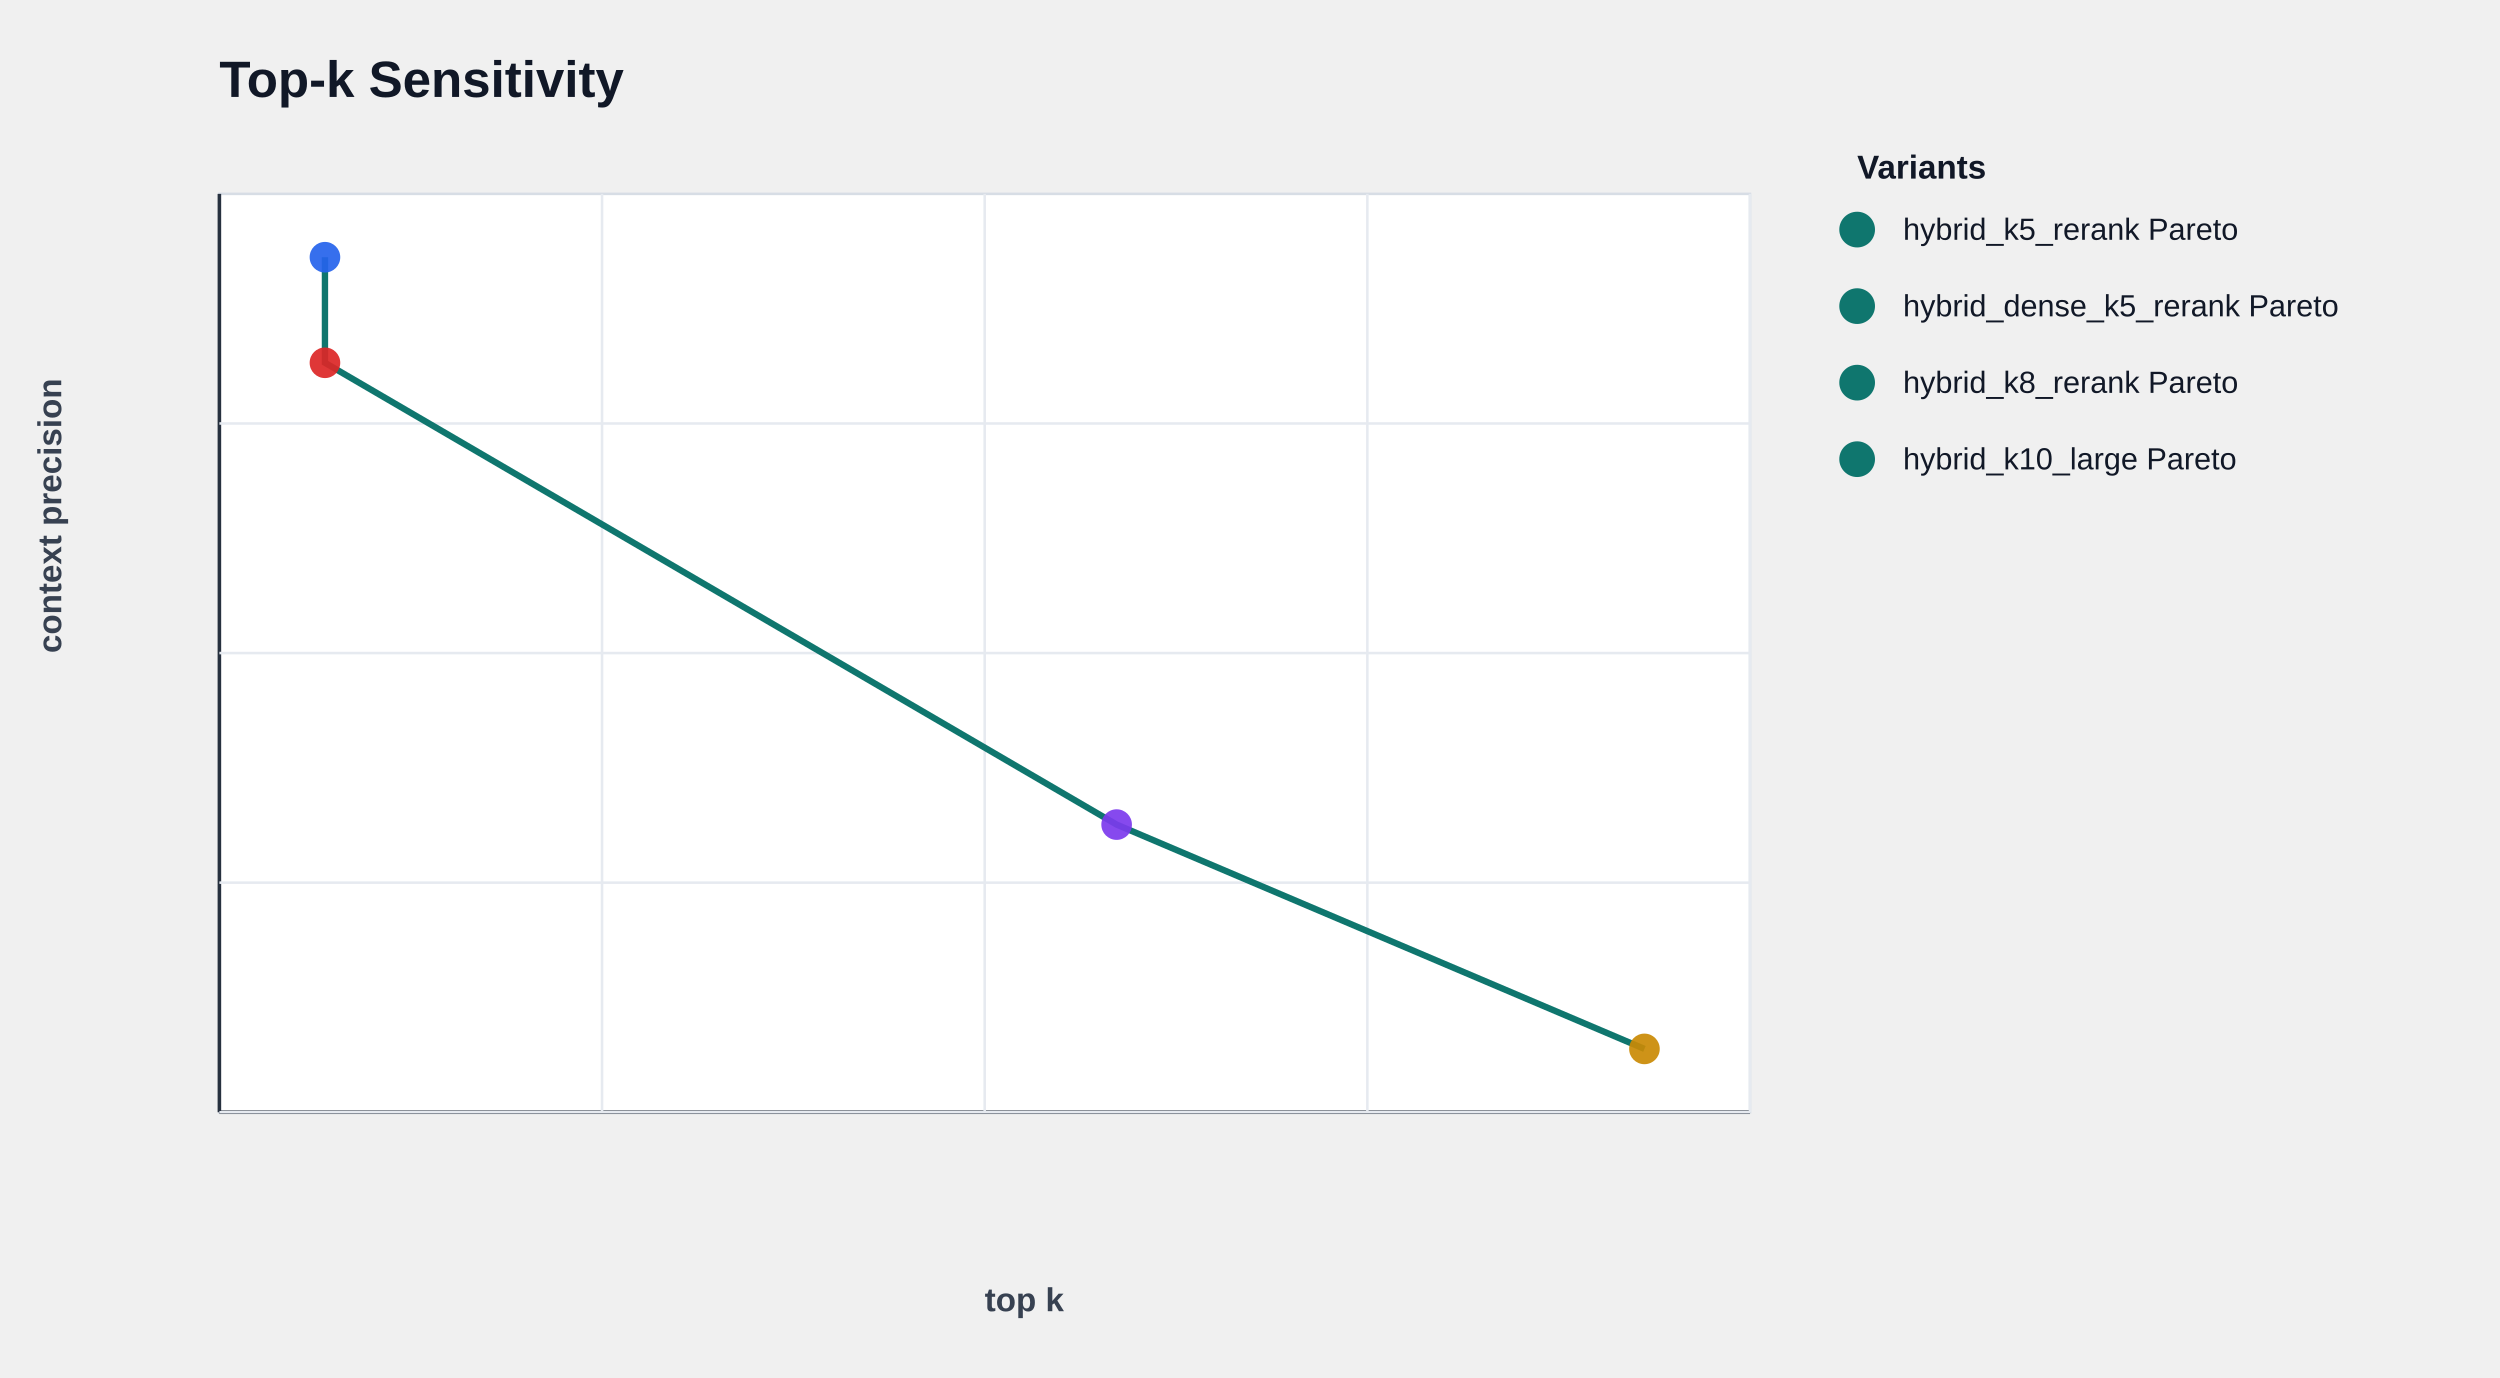
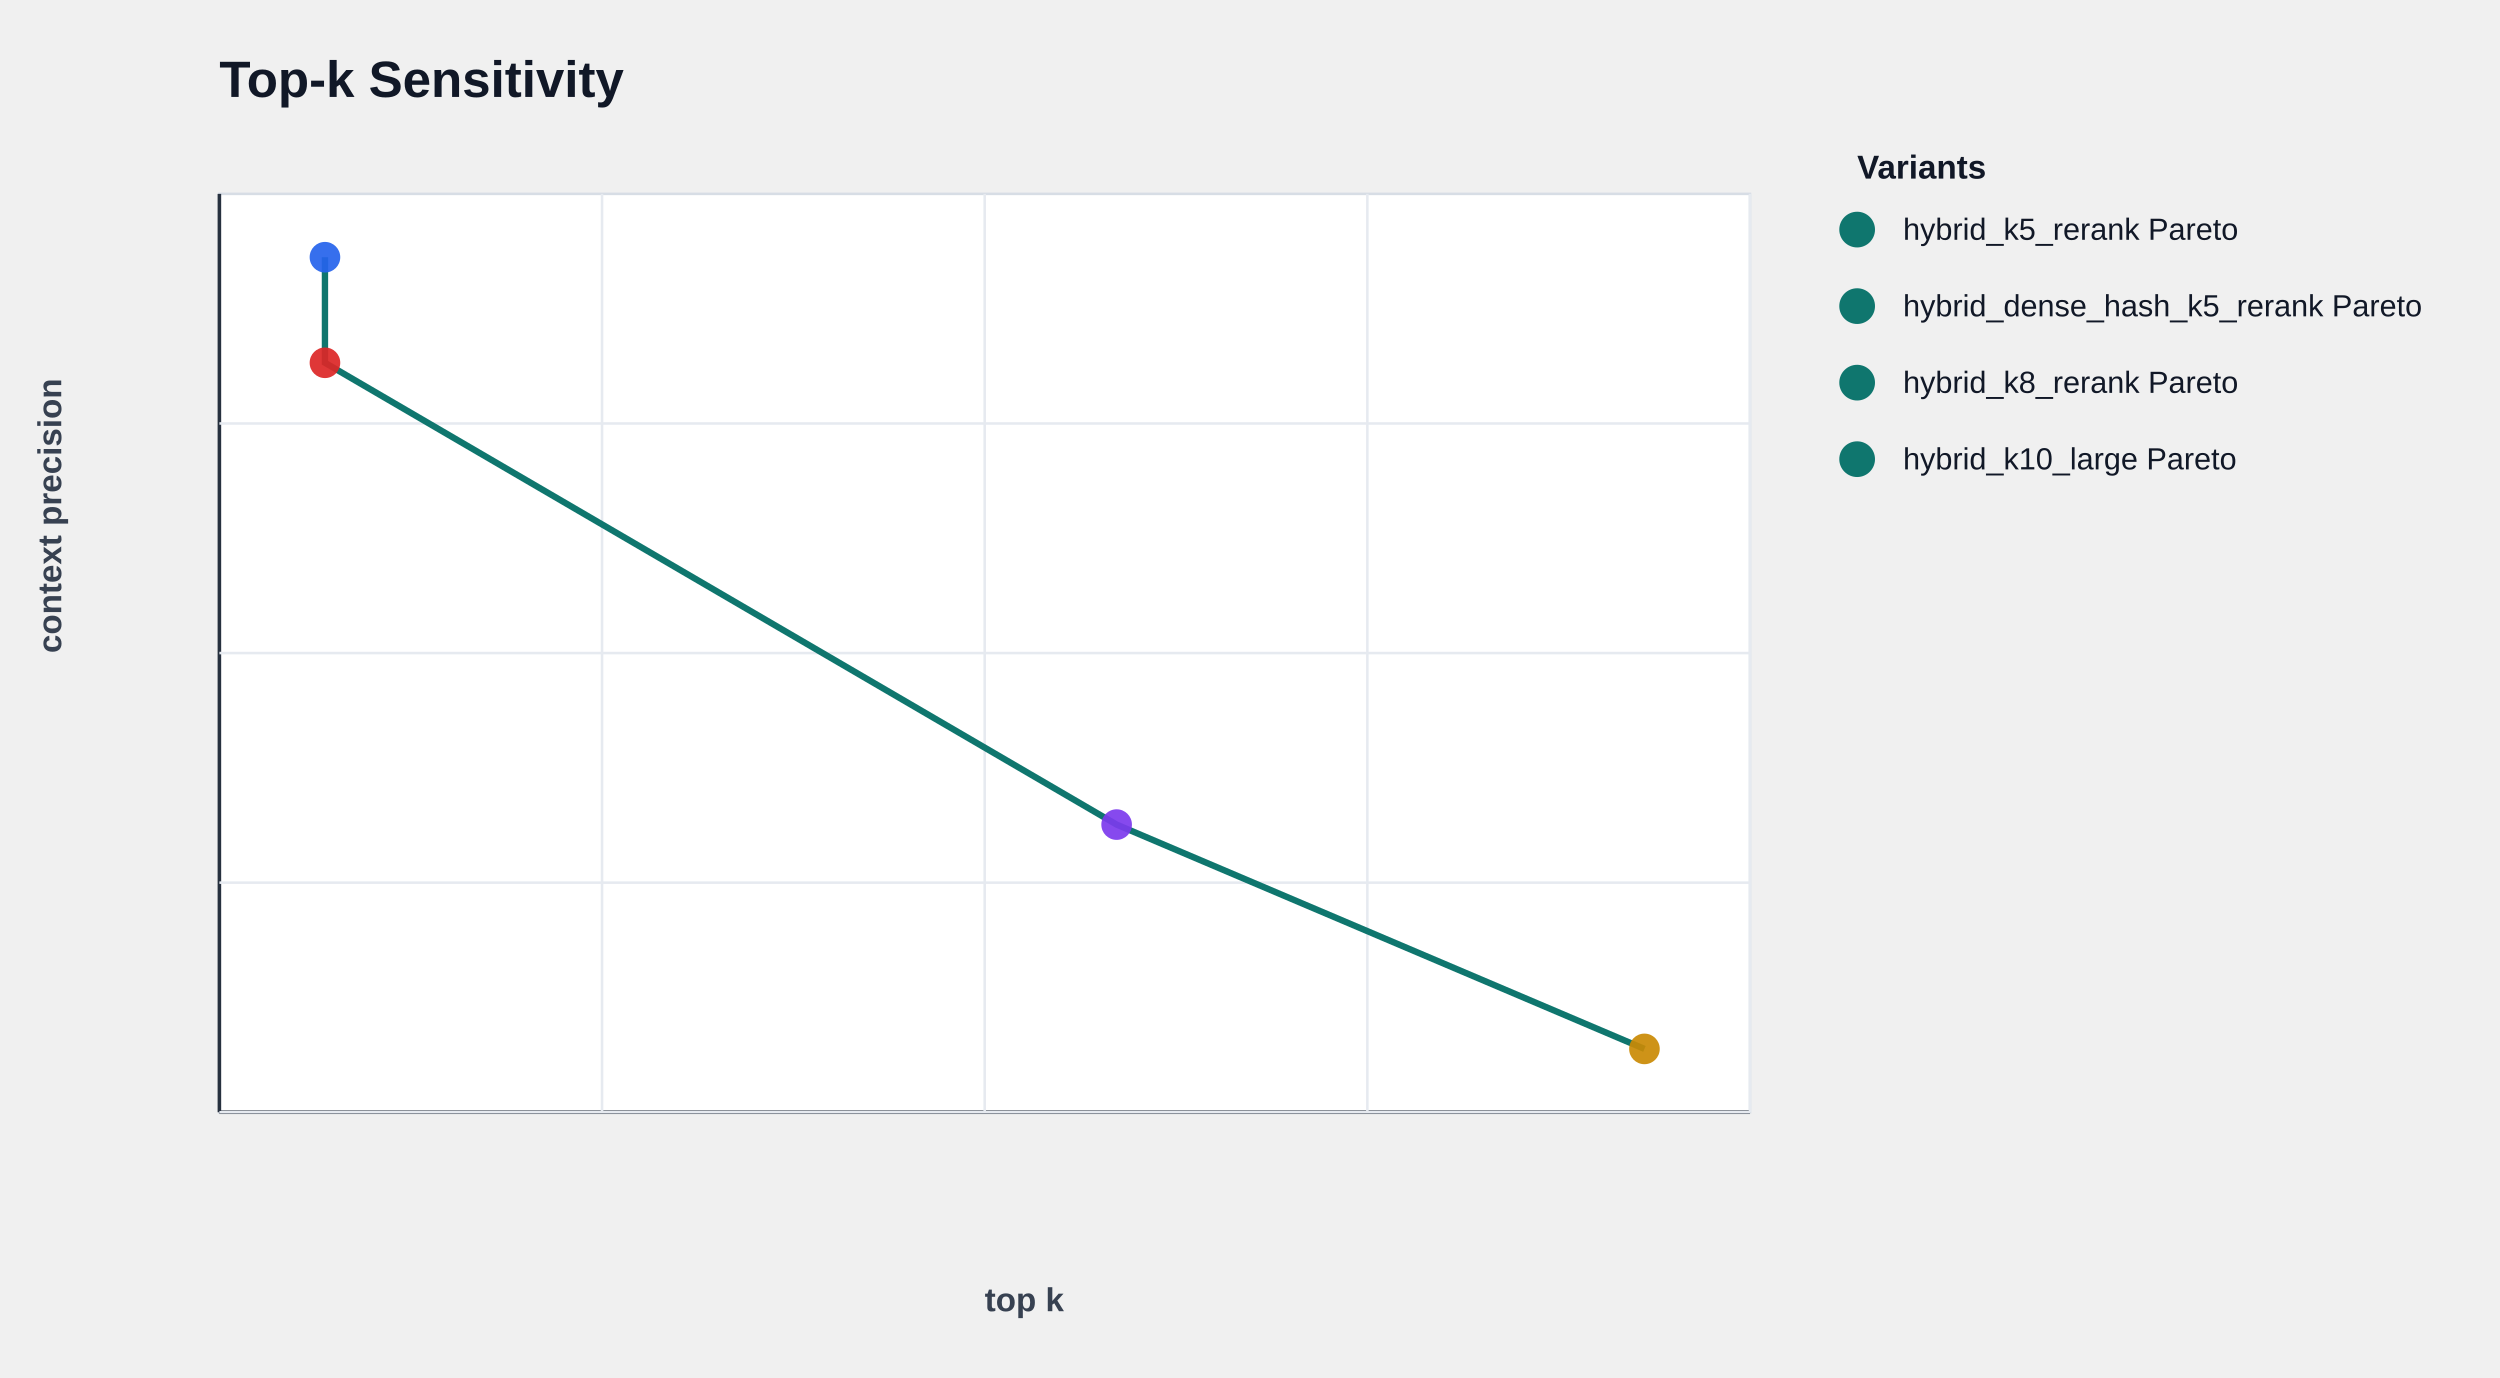
<svg xmlns="http://www.w3.org/2000/svg" width="980" height="540" viewBox="0 0 980 540">
  <style>
  .plot-bg { fill: #ffffff; stroke: #d7dde5; stroke-width: 1; }
  .axis { stroke: #27313f; stroke-width: 1.4; }
  .grid { stroke: #e6eaf0; stroke-width: 1; }
  .point { opacity: 0.92; }
  .frontier { fill: #0f766e; opacity: 1; }
  .series-0 { fill: #2563eb; }
  .series-1 { fill: #dc2626; }
  .series-2 { fill: #7c3aed; }
  .series-3 { fill: #ca8a04; }
  .series-4 { fill: #0891b2; }
  .series-5 { fill: #4b5563; }
  .line { fill: none; stroke: #0f766e; stroke-width: 2.5; }
  .title { font: 700 20px Arial, sans-serif; fill: #111827; }
  .label { font: 600 13px Arial, sans-serif; fill: #374151; }
  .legend-title { font: 700 13px Arial, sans-serif; fill: #111827; }
  .legend { font: 12px Arial, sans-serif; fill: #111827; }
</style>
  <text x="86" y="38" class="title">Top-k Sensitivity</text>
  <rect x="86" y="76" width="600" height="360" class="plot-bg" />
  <line x1="86" y1="436" x2="686" y2="436" class="axis" />
  <line x1="86" y1="76" x2="86" y2="436" class="axis" />
  <line x1="236.00" y1="76" x2="236.00" y2="436" class="grid" />
  <line x1="86" y1="166.00" x2="686" y2="166.00" class="grid" />
  <line x1="386.00" y1="76" x2="386.00" y2="436" class="grid" />
  <line x1="86" y1="256.00" x2="686" y2="256.00" class="grid" />
  <line x1="536.00" y1="76" x2="536.00" y2="436" class="grid" />
  <line x1="86" y1="346.00" x2="686" y2="346.00" class="grid" />
  <line x1="686.00" y1="76" x2="686.00" y2="436" class="grid" />
  <line x1="86" y1="436.00" x2="686" y2="436.00" class="grid" />
  <polyline points="127.38,100.83 127.38,142.21 437.72,323.24 644.62,411.17" class="line" />
  <circle cx="127.38" cy="100.83" r="6" class="point series-0" />
  <circle cx="127.38" cy="142.21" r="6" class="point series-1" />
  <circle cx="437.72" cy="323.24" r="6" class="point series-2" />
  <circle cx="644.62" cy="411.17" r="6" class="point series-3" />
  <text x="728" y="70" class="legend-title">Variants</text>
  <circle cx="728" cy="90" r="7" class="point frontier" />
  <text x="746" y="94" class="legend">hybrid_k5_rerank Pareto</text>
  <circle cx="728" cy="120" r="7" class="point frontier" />
-   <text x="746" y="124" class="legend">hybrid_dense_k5_rerank Pareto</text>
+   <text x="746" y="124" class="legend">hybrid_dense_hash_k5_rerank Pareto</text>
  <circle cx="728" cy="150" r="7" class="point frontier" />
  <text x="746" y="154" class="legend">hybrid_k8_rerank Pareto</text>
  <circle cx="728" cy="180" r="7" class="point frontier" />
  <text x="746" y="184" class="legend">hybrid_k10_large Pareto</text>
  <text x="386.00" y="514" class="label">top k</text>
  <text x="24" y="256.00" class="label" transform="rotate(-90 24 256.00)">context precision</text>
</svg>
